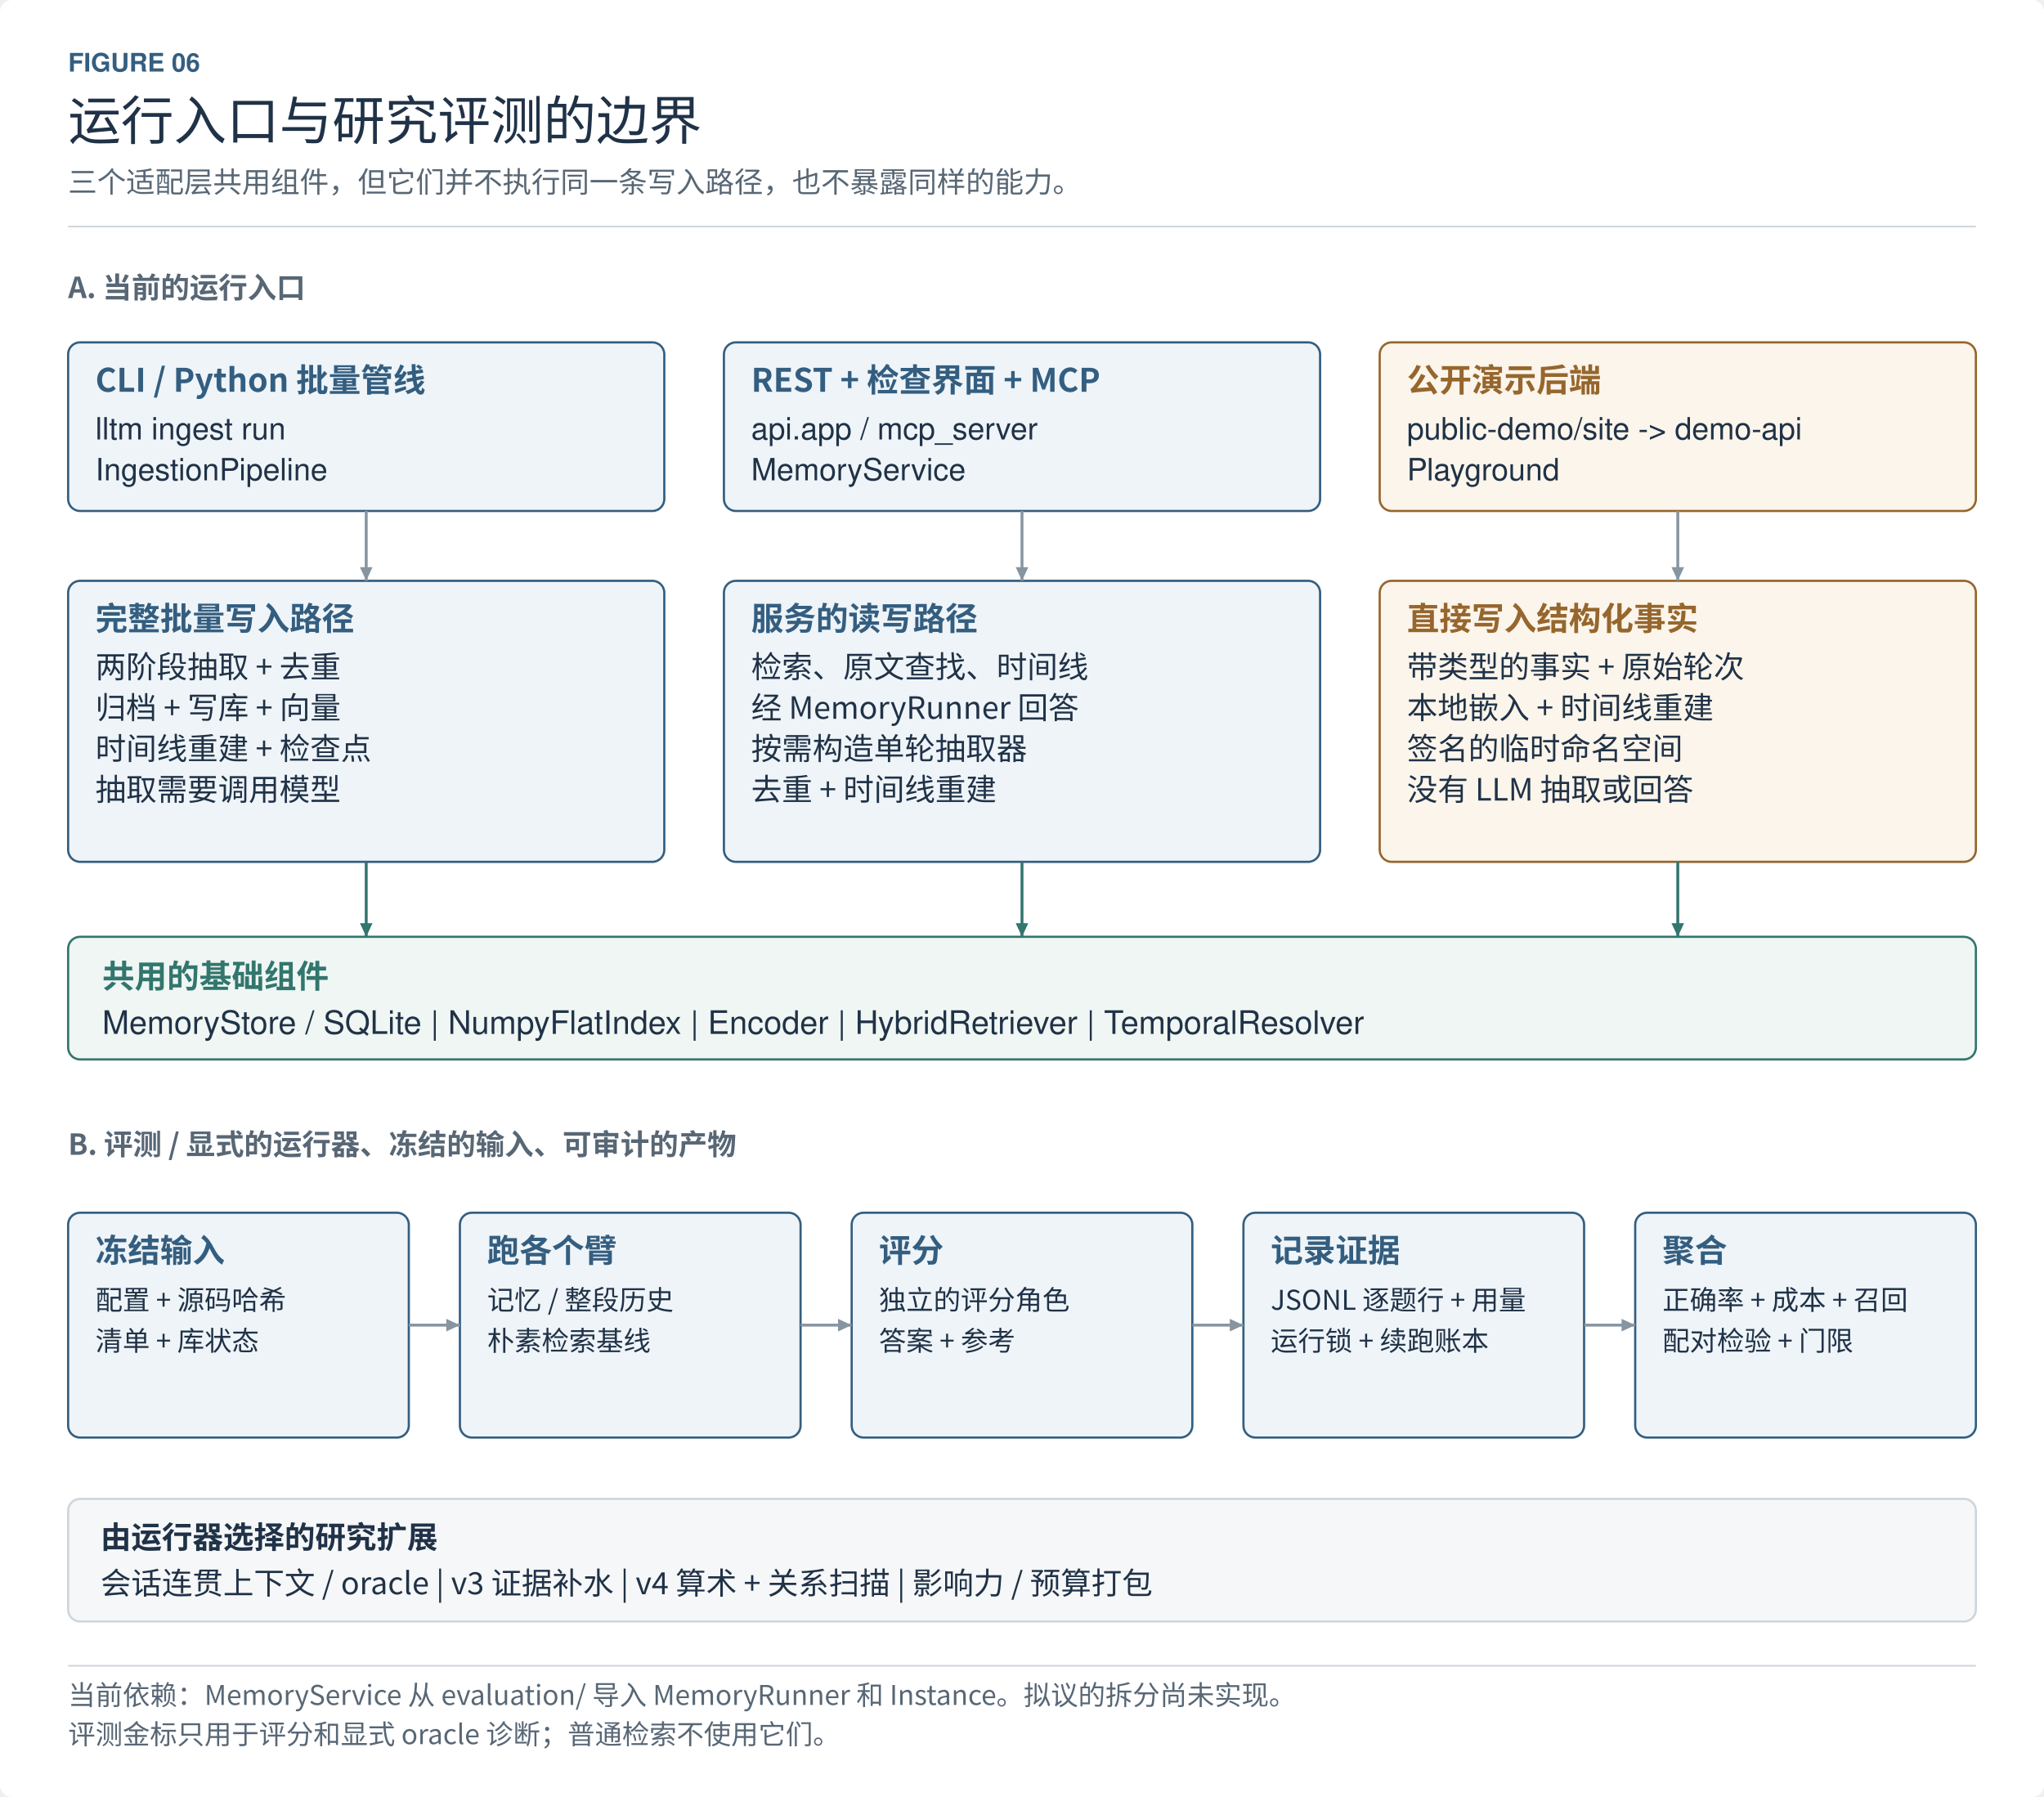
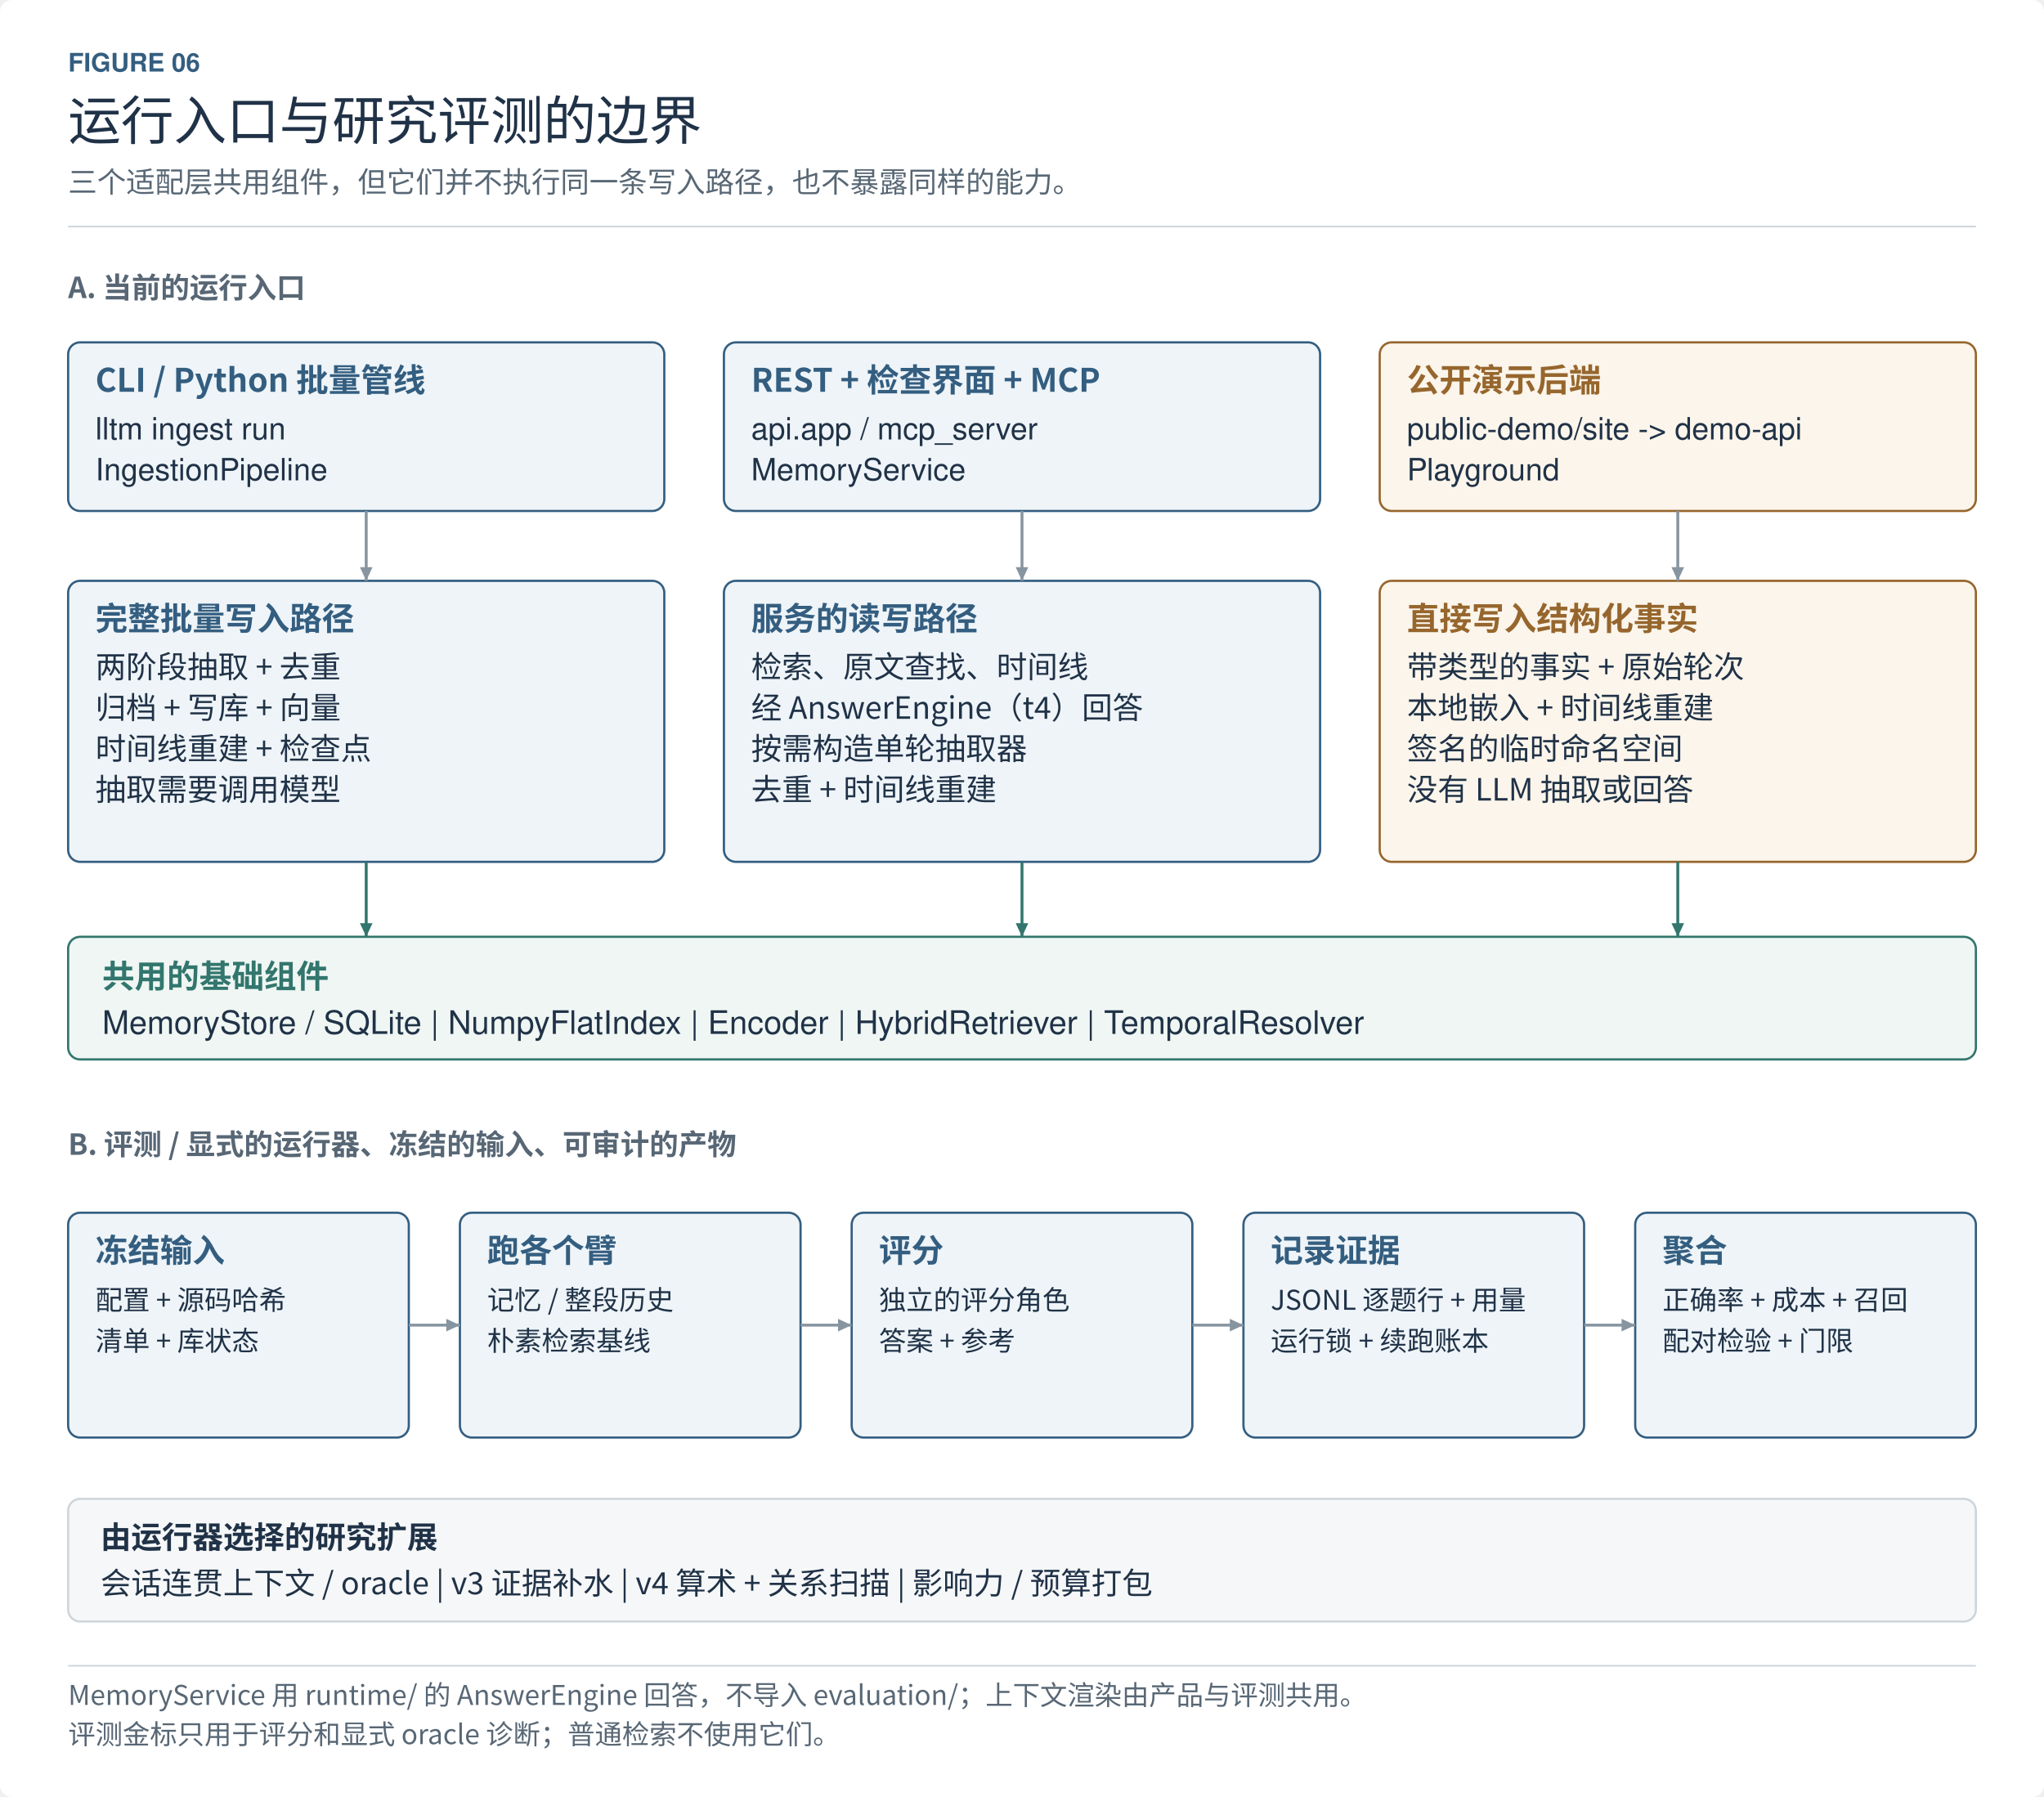
<svg xmlns="http://www.w3.org/2000/svg" width="1200" height="1055" viewBox="0 0 1200 1055" role="img" aria-labelledby="title desc">
  <rect x="0" y="0" width="1200" height="1055" rx="7" fill="#FFFFFF" stroke="none" stroke-width="1.3" />
  <text x="40" y="42" font-family="Helvetica, Arial, sans-serif" font-size="15" font-weight="700" fill="#345E80" text-anchor="start">FIGURE 06</text>
  <text x="40" y="82" font-family="PingFang SC, Microsoft YaHei, Noto Sans CJK SC, Arial, sans-serif" font-size="31" font-weight="400" fill="#203247" text-anchor="start">运行入口与研究评测的边界</text>
  <text x="40" y="113" font-family="PingFang SC, Microsoft YaHei, Noto Sans CJK SC, Arial, sans-serif" font-size="17" font-weight="400" fill="#586775" text-anchor="start">三个适配层共用组件，但它们并不执行同一条写入路径，也不暴露同样的能力。</text>
  <polyline points="40,133 1160,133" fill="none" stroke="#CED6DC" stroke-width="1" stroke-linejoin="round" />
  <text x="40" y="175" font-family="PingFang SC, Microsoft YaHei, Noto Sans CJK SC, Arial, sans-serif" font-size="17" font-weight="700" fill="#586775" text-anchor="start">A. 当前的运行入口</text>
  <rect x="40" y="201" width="350" height="99" rx="7" fill="#EEF4F8" stroke="#345E80" stroke-width="1.3" />
  <text x="56" y="230" font-family="PingFang SC, Microsoft YaHei, Noto Sans CJK SC, Arial, sans-serif" font-size="19" font-weight="700" fill="#345E80" text-anchor="start">CLI / Python 批量管线</text>
  <text x="56" y="258" font-family="Helvetica, Arial, sans-serif" font-size="18" font-weight="400" fill="#203247" text-anchor="start">lltm ingest run</text>
  <text x="56" y="282" font-family="Helvetica, Arial, sans-serif" font-size="18" font-weight="400" fill="#203247" text-anchor="start">IngestionPipeline</text>
  <rect x="425" y="201" width="350" height="99" rx="7" fill="#EEF4F8" stroke="#345E80" stroke-width="1.3" />
  <text x="441" y="230" font-family="PingFang SC, Microsoft YaHei, Noto Sans CJK SC, Arial, sans-serif" font-size="19" font-weight="700" fill="#345E80" text-anchor="start">REST + 检查界面 + MCP</text>
  <text x="441" y="258" font-family="Helvetica, Arial, sans-serif" font-size="18" font-weight="400" fill="#203247" text-anchor="start">api.app / mcp_server</text>
  <text x="441" y="282" font-family="Helvetica, Arial, sans-serif" font-size="18" font-weight="400" fill="#203247" text-anchor="start">MemoryService</text>
  <rect x="810" y="201" width="350" height="99" rx="7" fill="#FBF5EB" stroke="#96662D" stroke-width="1.3" />
  <text x="826" y="230" font-family="PingFang SC, Microsoft YaHei, Noto Sans CJK SC, Arial, sans-serif" font-size="19" font-weight="700" fill="#96662D" text-anchor="start">公开演示后端</text>
  <text x="826" y="258" font-family="Helvetica, Arial, sans-serif" font-size="18" font-weight="400" fill="#203247" text-anchor="start">public-demo/site -&gt; demo-api</text>
  <text x="826" y="282" font-family="Helvetica, Arial, sans-serif" font-size="18" font-weight="400" fill="#203247" text-anchor="start">Playground</text>
  <rect x="40" y="341" width="350" height="165" rx="7" fill="#EEF4F8" stroke="#345E80" stroke-width="1.3" />
  <text x="56" y="370" font-family="PingFang SC, Microsoft YaHei, Noto Sans CJK SC, Arial, sans-serif" font-size="19" font-weight="700" fill="#345E80" text-anchor="start">完整批量写入路径</text>
  <text x="56" y="398" font-family="PingFang SC, Microsoft YaHei, Noto Sans CJK SC, Arial, sans-serif" font-size="18" font-weight="400" fill="#203247" text-anchor="start">两阶段抽取 + 去重</text>
  <text x="56" y="422" font-family="PingFang SC, Microsoft YaHei, Noto Sans CJK SC, Arial, sans-serif" font-size="18" font-weight="400" fill="#203247" text-anchor="start">归档 + 写库 + 向量</text>
  <text x="56" y="446" font-family="PingFang SC, Microsoft YaHei, Noto Sans CJK SC, Arial, sans-serif" font-size="18" font-weight="400" fill="#203247" text-anchor="start">时间线重建 + 检查点</text>
  <text x="56" y="470" font-family="PingFang SC, Microsoft YaHei, Noto Sans CJK SC, Arial, sans-serif" font-size="18" font-weight="400" fill="#203247" text-anchor="start">抽取需要调用模型</text>
  <rect x="425" y="341" width="350" height="165" rx="7" fill="#EEF4F8" stroke="#345E80" stroke-width="1.3" />
  <text x="441" y="370" font-family="PingFang SC, Microsoft YaHei, Noto Sans CJK SC, Arial, sans-serif" font-size="19" font-weight="700" fill="#345E80" text-anchor="start">服务的读写路径</text>
  <text x="441" y="398" font-family="PingFang SC, Microsoft YaHei, Noto Sans CJK SC, Arial, sans-serif" font-size="18" font-weight="400" fill="#203247" text-anchor="start">检索、原文查找、时间线</text>
-   <text x="441" y="422" font-family="PingFang SC, Microsoft YaHei, Noto Sans CJK SC, Arial, sans-serif" font-size="18" font-weight="400" fill="#203247" text-anchor="start">经 MemoryRunner 回答</text>
+   <text x="441" y="422" font-family="PingFang SC, Microsoft YaHei, Noto Sans CJK SC, Arial, sans-serif" font-size="18" font-weight="400" fill="#203247" text-anchor="start">经 AnswerEngine（t4）回答</text>
  <text x="441" y="446" font-family="PingFang SC, Microsoft YaHei, Noto Sans CJK SC, Arial, sans-serif" font-size="18" font-weight="400" fill="#203247" text-anchor="start">按需构造单轮抽取器</text>
  <text x="441" y="470" font-family="PingFang SC, Microsoft YaHei, Noto Sans CJK SC, Arial, sans-serif" font-size="18" font-weight="400" fill="#203247" text-anchor="start">去重 + 时间线重建</text>
  <rect x="810" y="341" width="350" height="165" rx="7" fill="#FBF5EB" stroke="#96662D" stroke-width="1.3" />
  <text x="826" y="370" font-family="PingFang SC, Microsoft YaHei, Noto Sans CJK SC, Arial, sans-serif" font-size="19" font-weight="700" fill="#96662D" text-anchor="start">直接写入结构化事实</text>
  <text x="826" y="398" font-family="PingFang SC, Microsoft YaHei, Noto Sans CJK SC, Arial, sans-serif" font-size="18" font-weight="400" fill="#203247" text-anchor="start">带类型的事实 + 原始轮次</text>
  <text x="826" y="422" font-family="PingFang SC, Microsoft YaHei, Noto Sans CJK SC, Arial, sans-serif" font-size="18" font-weight="400" fill="#203247" text-anchor="start">本地嵌入 + 时间线重建</text>
  <text x="826" y="446" font-family="PingFang SC, Microsoft YaHei, Noto Sans CJK SC, Arial, sans-serif" font-size="18" font-weight="400" fill="#203247" text-anchor="start">签名的临时命名空间</text>
  <text x="826" y="470" font-family="PingFang SC, Microsoft YaHei, Noto Sans CJK SC, Arial, sans-serif" font-size="18" font-weight="400" fill="#203247" text-anchor="start">没有 LLM 抽取或回答</text>
  <polyline points="215,300 215,341" fill="none" stroke="#8795A1" stroke-width="1.7" stroke-linejoin="round" />
  <polygon points="215,341 218.7,333.0 211.3,333.0" fill="#8795A1" />
  <polyline points="600,300 600,341" fill="none" stroke="#8795A1" stroke-width="1.7" stroke-linejoin="round" />
  <polygon points="600,341 603.7,333.0 596.3,333.0" fill="#8795A1" />
  <polyline points="985,300 985,341" fill="none" stroke="#8795A1" stroke-width="1.7" stroke-linejoin="round" />
  <polygon points="985,341 988.7,333.0 981.3,333.0" fill="#8795A1" />
  <rect x="40" y="550" width="1120" height="72" rx="7" fill="#EFF6F3" stroke="#32766D" stroke-width="1.3" />
  <text x="60" y="580" font-family="PingFang SC, Microsoft YaHei, Noto Sans CJK SC, Arial, sans-serif" font-size="19" font-weight="700" fill="#32766D" text-anchor="start">共用的基础组件</text>
  <text x="60" y="607" font-family="Helvetica, Arial, sans-serif" font-size="19" font-weight="400" fill="#203247" text-anchor="start">MemoryStore / SQLite   |   NumpyFlatIndex   |   Encoder   |   HybridRetriever   |   TemporalResolver</text>
  <polyline points="215,506 215,550" fill="none" stroke="#32766D" stroke-width="1.7" stroke-linejoin="round" />
  <polygon points="215,550 218.7,542.0 211.3,542.0" fill="#32766D" />
  <polyline points="600,506 600,550" fill="none" stroke="#32766D" stroke-width="1.7" stroke-linejoin="round" />
  <polygon points="600,550 603.7,542.0 596.3,542.0" fill="#32766D" />
  <polyline points="985,506 985,550" fill="none" stroke="#32766D" stroke-width="1.7" stroke-linejoin="round" />
  <polygon points="985,550 988.7,542.0 981.3,542.0" fill="#32766D" />
  <text x="40" y="678" font-family="PingFang SC, Microsoft YaHei, Noto Sans CJK SC, Arial, sans-serif" font-size="17" font-weight="700" fill="#586775" text-anchor="start">B. 评测  /  显式的运行器、冻结的输入、可审计的产物</text>
  <rect x="40" y="712" width="200" height="132" rx="7" fill="#EEF4F8" stroke="#345E80" stroke-width="1.3" />
  <text x="56" y="741" font-family="PingFang SC, Microsoft YaHei, Noto Sans CJK SC, Arial, sans-serif" font-size="19" font-weight="700" fill="#345E80" text-anchor="start">冻结输入</text>
  <text x="56" y="769" font-family="PingFang SC, Microsoft YaHei, Noto Sans CJK SC, Arial, sans-serif" font-size="16" font-weight="400" fill="#203247" text-anchor="start">配置 + 源码哈希</text>
  <text x="56" y="793" font-family="PingFang SC, Microsoft YaHei, Noto Sans CJK SC, Arial, sans-serif" font-size="16" font-weight="400" fill="#203247" text-anchor="start">清单 + 库状态</text>
  <rect x="270" y="712" width="200" height="132" rx="7" fill="#EEF4F8" stroke="#345E80" stroke-width="1.3" />
  <text x="286" y="741" font-family="PingFang SC, Microsoft YaHei, Noto Sans CJK SC, Arial, sans-serif" font-size="19" font-weight="700" fill="#345E80" text-anchor="start">跑各个臂</text>
  <text x="286" y="769" font-family="PingFang SC, Microsoft YaHei, Noto Sans CJK SC, Arial, sans-serif" font-size="16" font-weight="400" fill="#203247" text-anchor="start">记忆 / 整段历史</text>
  <text x="286" y="793" font-family="PingFang SC, Microsoft YaHei, Noto Sans CJK SC, Arial, sans-serif" font-size="16" font-weight="400" fill="#203247" text-anchor="start">朴素检索基线</text>
  <rect x="500" y="712" width="200" height="132" rx="7" fill="#EEF4F8" stroke="#345E80" stroke-width="1.3" />
  <text x="516" y="741" font-family="PingFang SC, Microsoft YaHei, Noto Sans CJK SC, Arial, sans-serif" font-size="19" font-weight="700" fill="#345E80" text-anchor="start">评分</text>
  <text x="516" y="769" font-family="PingFang SC, Microsoft YaHei, Noto Sans CJK SC, Arial, sans-serif" font-size="16" font-weight="400" fill="#203247" text-anchor="start">独立的评分角色</text>
  <text x="516" y="793" font-family="PingFang SC, Microsoft YaHei, Noto Sans CJK SC, Arial, sans-serif" font-size="16" font-weight="400" fill="#203247" text-anchor="start">答案 + 参考</text>
  <rect x="730" y="712" width="200" height="132" rx="7" fill="#EEF4F8" stroke="#345E80" stroke-width="1.3" />
  <text x="746" y="741" font-family="PingFang SC, Microsoft YaHei, Noto Sans CJK SC, Arial, sans-serif" font-size="19" font-weight="700" fill="#345E80" text-anchor="start">记录证据</text>
  <text x="746" y="769" font-family="PingFang SC, Microsoft YaHei, Noto Sans CJK SC, Arial, sans-serif" font-size="16" font-weight="400" fill="#203247" text-anchor="start">JSONL 逐题行 + 用量</text>
  <text x="746" y="793" font-family="PingFang SC, Microsoft YaHei, Noto Sans CJK SC, Arial, sans-serif" font-size="16" font-weight="400" fill="#203247" text-anchor="start">运行锁 + 续跑账本</text>
  <rect x="960" y="712" width="200" height="132" rx="7" fill="#EEF4F8" stroke="#345E80" stroke-width="1.3" />
  <text x="976" y="741" font-family="PingFang SC, Microsoft YaHei, Noto Sans CJK SC, Arial, sans-serif" font-size="19" font-weight="700" fill="#345E80" text-anchor="start">聚合</text>
  <text x="976" y="769" font-family="PingFang SC, Microsoft YaHei, Noto Sans CJK SC, Arial, sans-serif" font-size="16" font-weight="400" fill="#203247" text-anchor="start">正确率 + 成本 + 召回</text>
  <text x="976" y="793" font-family="PingFang SC, Microsoft YaHei, Noto Sans CJK SC, Arial, sans-serif" font-size="16" font-weight="400" fill="#203247" text-anchor="start">配对检验 + 门限</text>
  <polyline points="240,778 270,778" fill="none" stroke="#8795A1" stroke-width="1.7" stroke-linejoin="round" />
  <polygon points="270,778 262.0,774.3 262.0,781.7" fill="#8795A1" />
  <polyline points="470,778 500,778" fill="none" stroke="#8795A1" stroke-width="1.7" stroke-linejoin="round" />
  <polygon points="500,778 492.0,774.3 492.0,781.7" fill="#8795A1" />
  <polyline points="700,778 730,778" fill="none" stroke="#8795A1" stroke-width="1.7" stroke-linejoin="round" />
  <polygon points="730,778 722.0,774.3 722.0,781.7" fill="#8795A1" />
  <polyline points="930,778 960,778" fill="none" stroke="#8795A1" stroke-width="1.7" stroke-linejoin="round" />
  <polygon points="960,778 952.0,774.3 952.0,781.7" fill="#8795A1" />
  <rect x="40" y="880" width="1120" height="72" rx="7" fill="#F6F7F8" stroke="#CED6DC" stroke-width="1.3" />
  <text x="59" y="909" font-family="PingFang SC, Microsoft YaHei, Noto Sans CJK SC, Arial, sans-serif" font-size="18" font-weight="700" fill="#203247" text-anchor="start">由运行器选择的研究扩展</text>
  <text x="59" y="936" font-family="PingFang SC, Microsoft YaHei, Noto Sans CJK SC, Arial, sans-serif" font-size="18" font-weight="400" fill="#203247" text-anchor="start">会话连贯上下文 / oracle   |   v3 证据补水   |   v4 算术 + 关系扫描   |   影响力 / 预算打包</text>
  <polyline points="40,978 1160,978" fill="none" stroke="#CED6DC" stroke-width="1" stroke-linejoin="round" />
-   <text x="40" y="1001" font-family="PingFang SC, Microsoft YaHei, Noto Sans CJK SC, Arial, sans-serif" font-size="16" font-weight="400" fill="#586775" text-anchor="start">当前依赖：MemoryService 从 evaluation/ 导入 MemoryRunner 和 Instance。拟议的拆分尚未实现。</text>
+   <text x="40" y="1001" font-family="PingFang SC, Microsoft YaHei, Noto Sans CJK SC, Arial, sans-serif" font-size="16" font-weight="400" fill="#586775" text-anchor="start">MemoryService 用 runtime/ 的 AnswerEngine 回答，不导入 evaluation/；上下文渲染由产品与评测共用。</text>
  <text x="40" y="1024" font-family="PingFang SC, Microsoft YaHei, Noto Sans CJK SC, Arial, sans-serif" font-size="16" font-weight="400" fill="#586775" text-anchor="start">评测金标只用于评分和显式 oracle 诊断；普通检索不使用它们。</text>
</svg>
